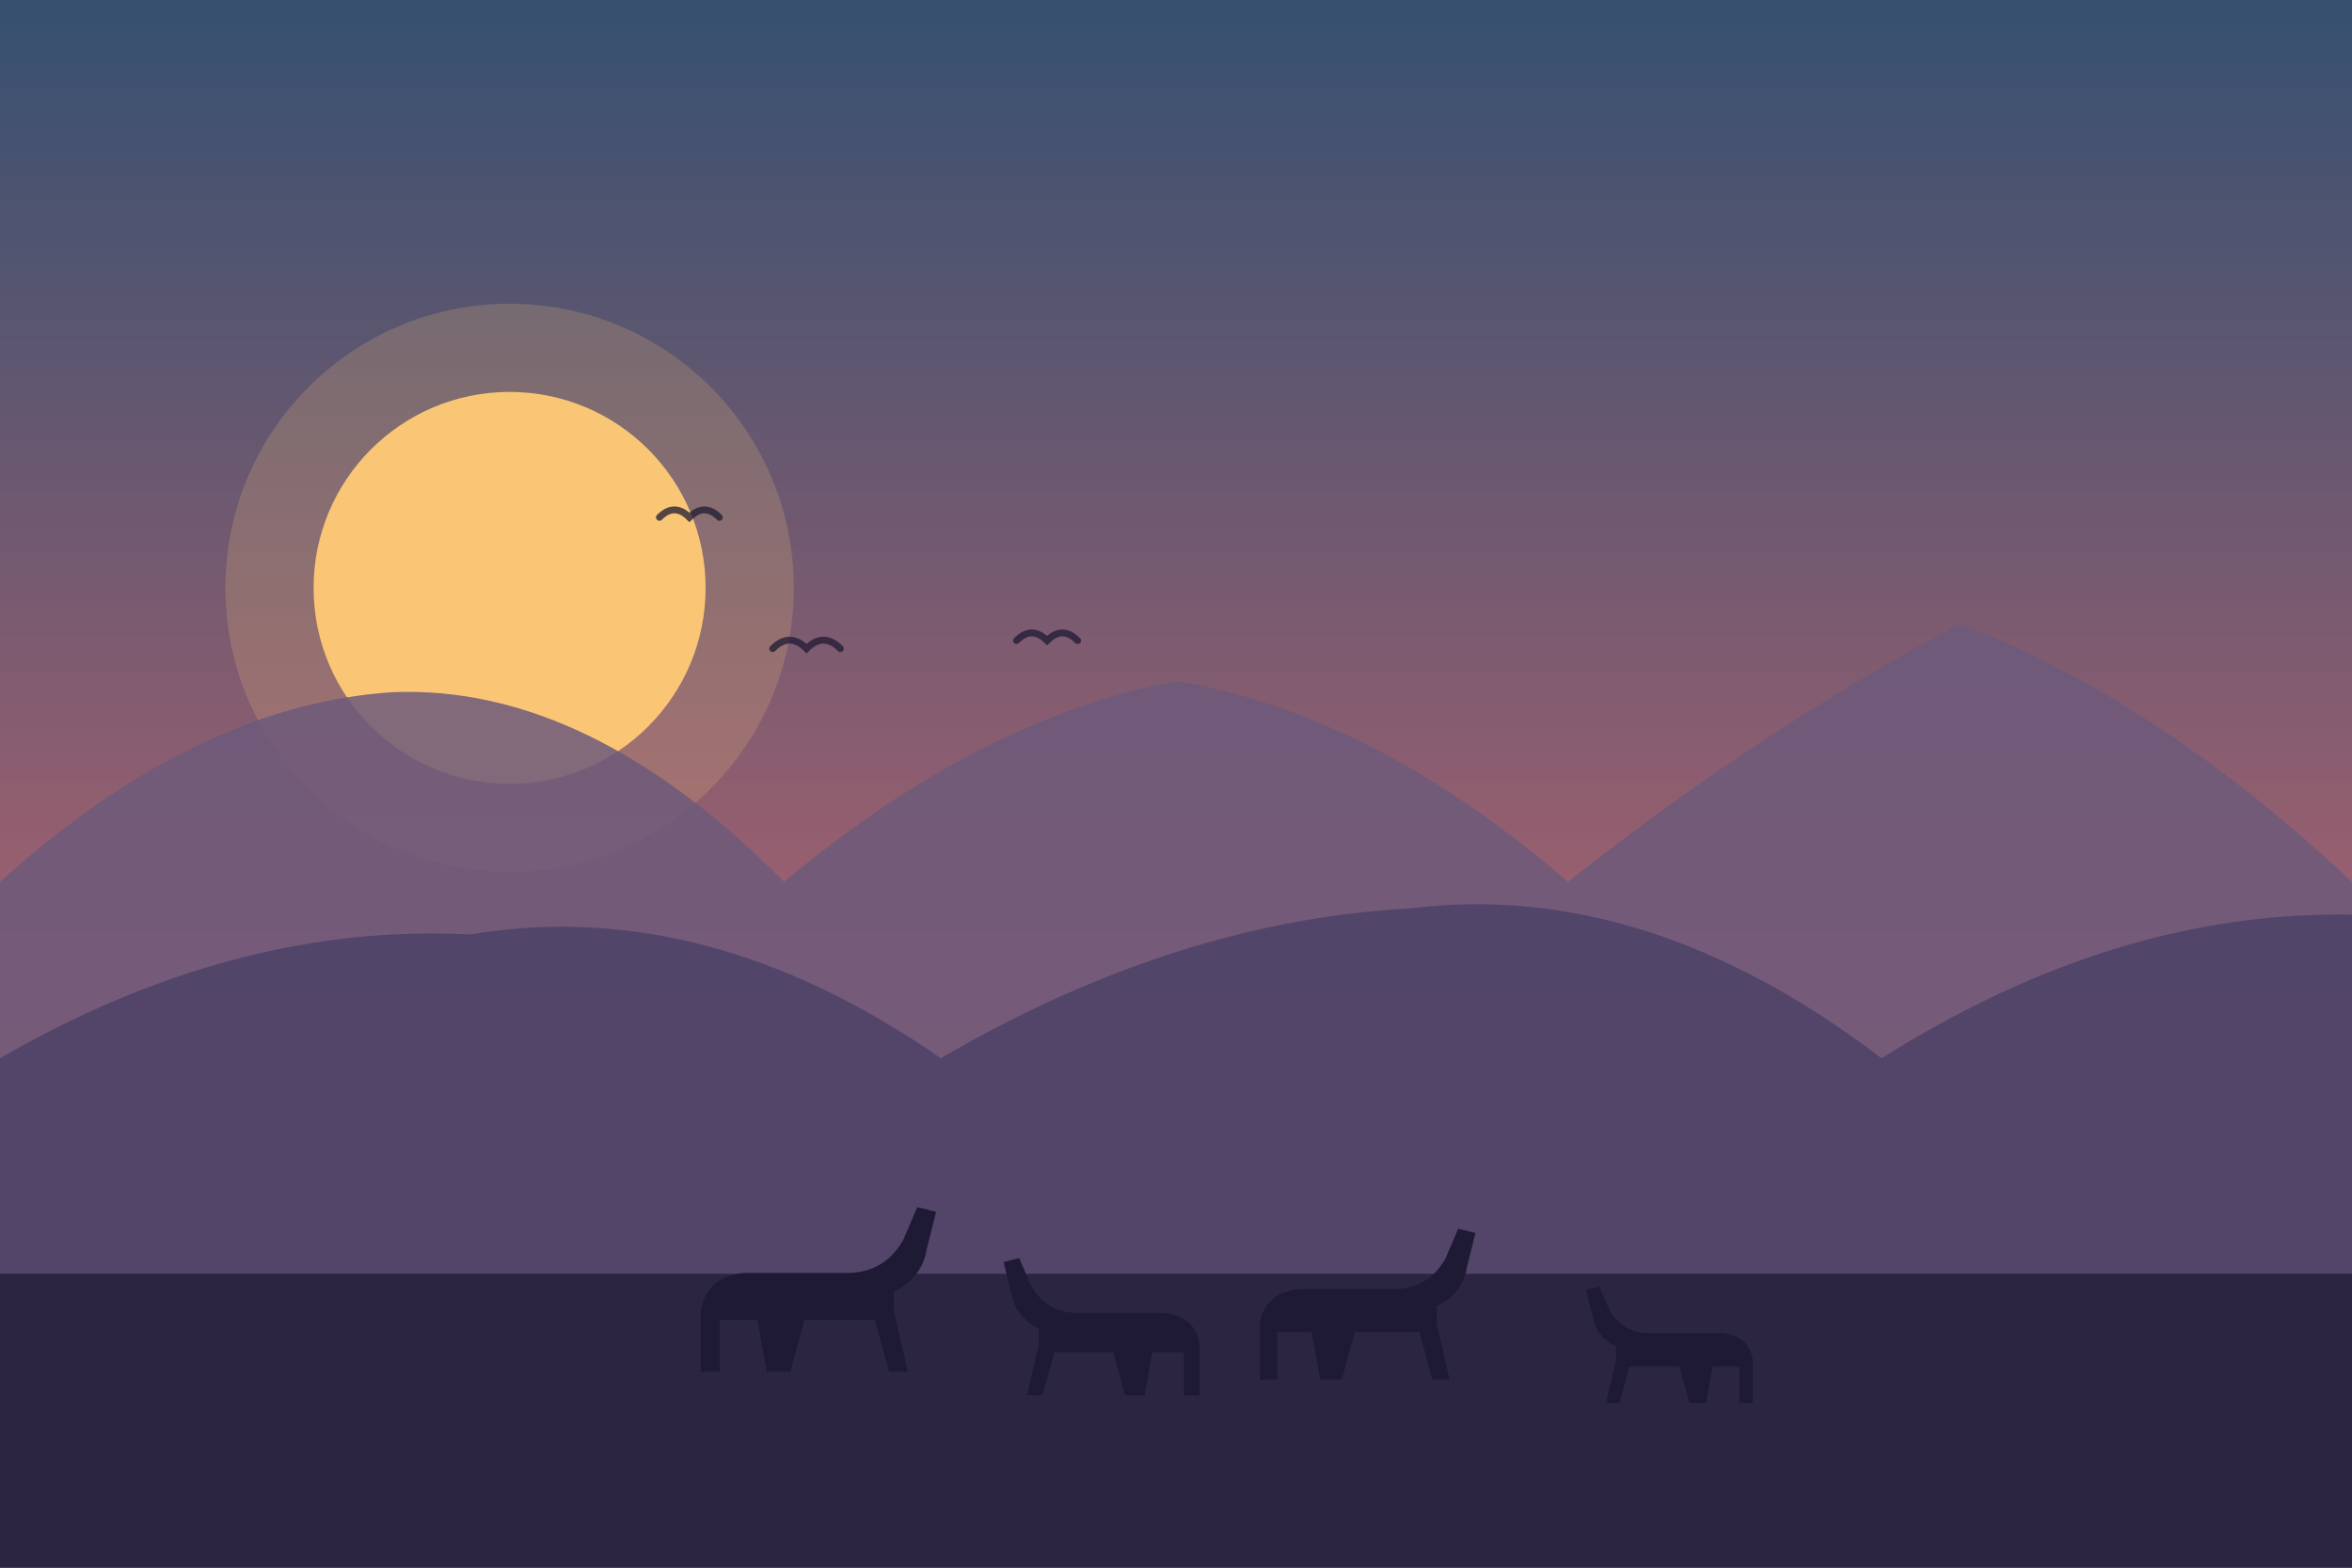
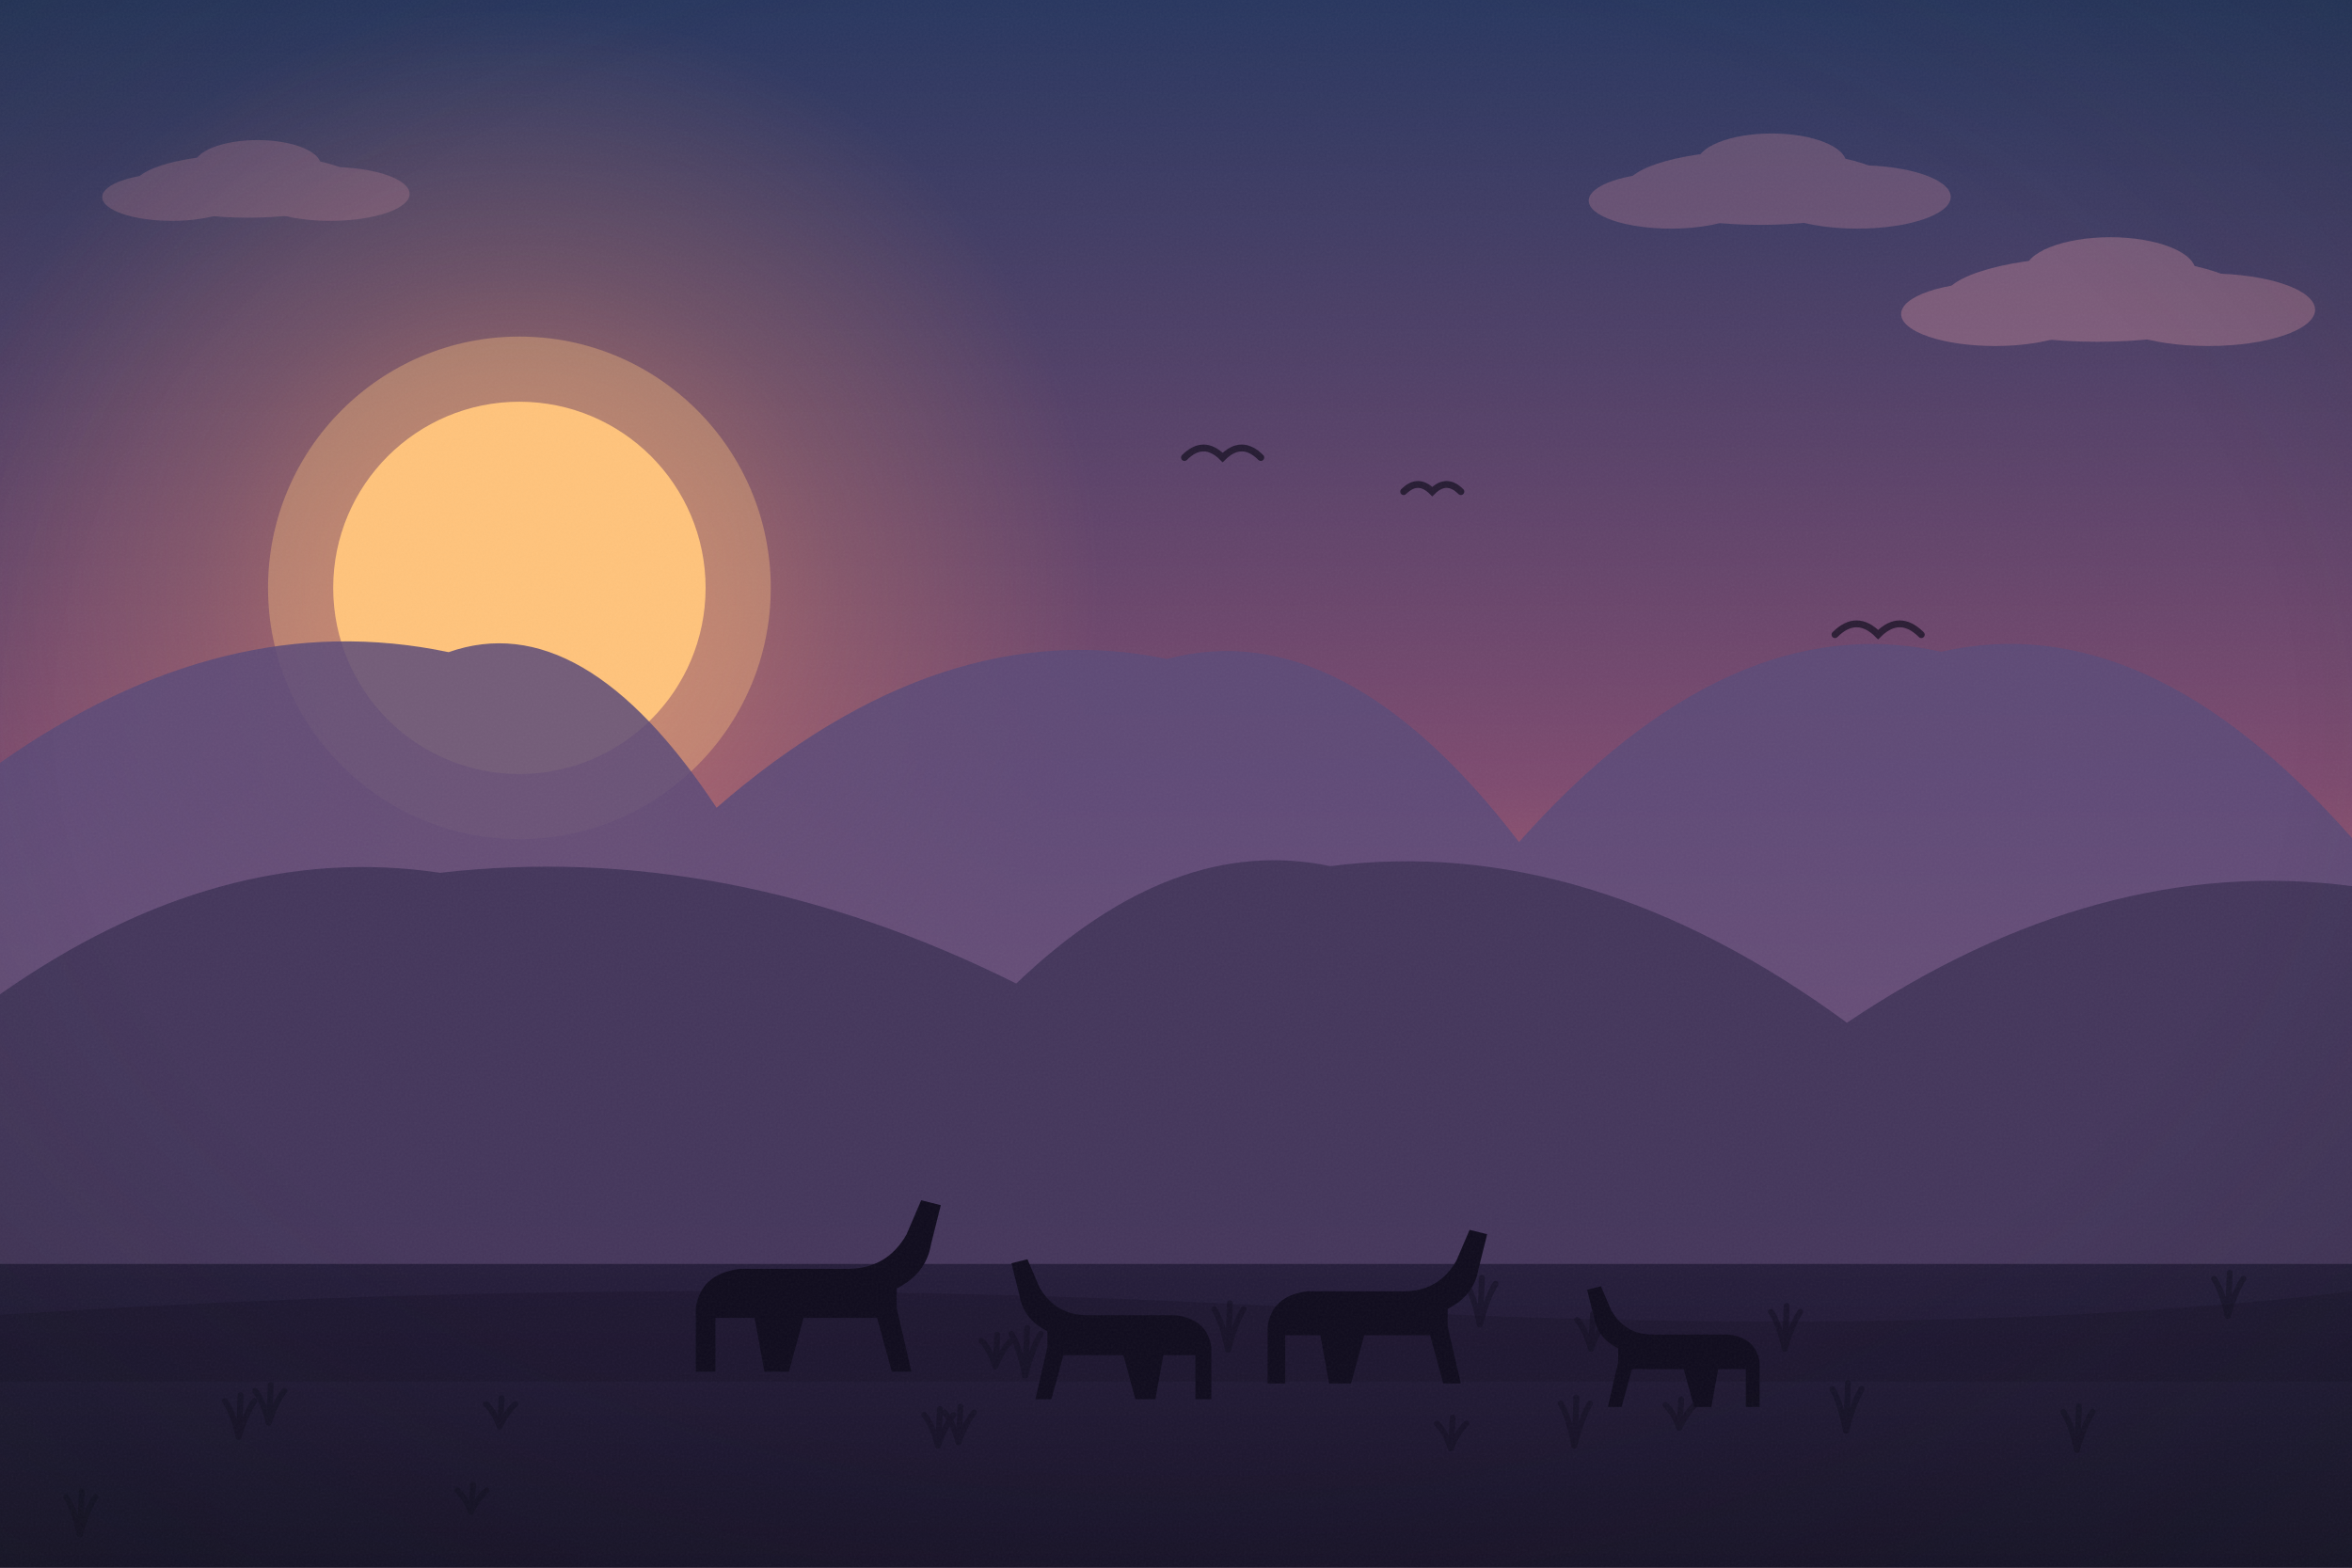
<svg xmlns="http://www.w3.org/2000/svg" viewBox="0 0 1200 800" width="1200" height="800" preserveAspectRatio="xMidYMid slice">
  <defs>
-     <linearGradient id="skygrqw0b" x1="0" y1="0" x2="0" y2="1">
-       <stop offset="0" stop-color="#355070" />
-       <stop offset="1" stop-color="#e56b6f" />
+     <linearGradient id="sky1" x1="0" y1="0" x2="0" y2="1">
+       <stop offset="0" stop-color="#27365f" />
+       <stop offset="0.5" stop-color="#7d4a6f" />
+       <stop offset="0.85" stop-color="#e9836e" />
+       <stop offset="1" stop-color="#f7b57e" />
    </linearGradient>
  </defs>
-   <rect width="1200" height="800" fill="url(#skygrqw0b)" />
-   <circle cx="260" cy="300" r="145" fill="#ffcb77" opacity="0.18" />
-   <circle cx="260" cy="300" r="100" fill="#ffcb77" opacity="0.95" />
-   <path d="M0 800 L0 450 Q -100 333.045 0 450 Q 100 359.88 200 353.245 Q 300 348.911 400 450 Q 500 366.555 600 347.566 Q 700 363.87 800 450 Q 900 370.956 1000 318.48 Q 1100 356.498 1200 450 L 1200 800 Z" fill="#6d597a" opacity="0.85" />
-   <path d="M0 800 L0 540 Q -120 470.263 0 540 Q 120 470.668 240 476.827 Q 360 456.689 480 540 Q 600 469.951 720 463.498 Q 840 448.652 960 540 Q 1080 464.428 1200 466.756 L 1200 800 Z" fill="#4f4368" opacity="0.9" />
-   <rect x="0" y="650" width="1200" height="150" fill="#2b2542" />
-   <g transform="translate(420 700) scale(1.2 1.2)" fill="#1e1a33" stroke="#1e1a33" stroke-width="0" opacity="1">
+   <rect width="1200" height="800" fill="url(#sky1)" />
+   <defs>
+     <radialGradient id="glow2" cx="0.5" cy="0.5" r="0.5">
+       <stop offset="0" stop-color="#ff9d6b" stop-opacity="0.55" />
+       <stop offset="0.55" stop-color="#ff9d6b" stop-opacity="0.2" />
+       <stop offset="1" stop-color="#ff9d6b" stop-opacity="0" />
+     </radialGradient>
+   </defs>
+   <circle cx="265" cy="300" r="294.5" fill="url(#glow2)" />
+   <circle cx="265" cy="300" r="128.25" fill="#ffc37b" opacity="0.35" />
+   <circle cx="265" cy="300" r="95" fill="#ffc37b" />
+   <g fill="#b97f92" opacity="0.333">
+     <ellipse cx="898.163" cy="95.72" rx="68.551" ry="19.042" />
+     <ellipse cx="852.463" cy="102.385" rx="41.892" ry="14.281" />
+     <ellipse cx="947.672" cy="100.48" rx="47.605" ry="16.186" />
+     <ellipse cx="903.876" cy="83.343" rx="38.084" ry="15.233" />
+   </g>
+   <g fill="#b97f92" opacity="0.453">
+     <ellipse cx="1070.123" cy="152.626" rx="78.39" ry="21.775" />
+     <ellipse cx="1017.863" cy="160.248" rx="47.905" ry="16.331" />
+     <ellipse cx="1126.738" cy="158.07" rx="54.437" ry="18.509" />
+     <ellipse cx="1076.655" cy="138.473" rx="43.55" ry="17.42" />
+   </g>
+   <g fill="#b97f92" opacity="0.305">
+     <ellipse cx="126.526" cy="94.925" rx="58.209" ry="16.169" />
+     <ellipse cx="87.72" cy="100.584" rx="35.572" ry="12.127" />
+     <ellipse cx="168.566" cy="98.967" rx="40.423" ry="13.744" />
+     <ellipse cx="131.376" cy="84.415" rx="32.338" ry="12.935" />
+   </g>
+   <path d="M936.216 323.858 q 11.008 -11.008 22.016 0 q 11.008 -11.008 22.016 0" stroke="#0f0b1d" stroke-width="3.5" fill="none" stroke-linecap="round" opacity="0.7" />
+   <path d="M716.161 250.871 q 7.295 -7.295 14.589 0 q 7.295 -7.295 14.589 0" stroke="#0f0b1d" stroke-width="3.5" fill="none" stroke-linecap="round" opacity="0.7" />
+   <path d="M604.33 233.475 q 9.736 -9.736 19.472 0 q 9.736 -9.736 19.472 0" stroke="#0f0b1d" stroke-width="3.5" fill="none" stroke-linecap="round" opacity="0.7" />
+   <path d="M0 800 L0 389.3 Q 114.4 308.8 228.9 332.8 Q 297.3 308.8 365.6 412.2 Q 480.5 312.3 595.4 336.3 Q 685.2 312.3 775.0 429.7 Q 882.7 308.6 990.4 332.6 Q 1095.2 308.6 1200.0 427.7 L 1200 800 Z" fill="#5a4a78" opacity="0.85" />
+   <path d="M0 800 L0 507.4 Q 112.2 428.6 224.5 445.4 Q 371.5 428.6 518.5 501.9 Q 598.6 425.2 678.7 442.0 Q 810.5 425.2 942.3 521.9 Q 1071.2 435.4 1200.0 452.2 L 1200 800 Z" fill="#413459" opacity="0.92" />
+   <defs>
+     <linearGradient id="gnd3" x1="0" y1="0" x2="0" y2="1">
+       <stop offset="0" stop-color="#251d3a" />
+       <stop offset="1" stop-color="#181228" />
+     </linearGradient>
+   </defs>
+   <rect x="0" y="645" width="1200" height="155" fill="url(#gnd3)" />
+   <path d="M0 671 Q 336 649 660 667 T 1200 659 L 1200 705 L 0 705 Z" fill="#181228" opacity="0.45" />
+   <g transform="translate(420 700) scale(1.25 1.25)" fill="#0f0b1d" stroke="#0f0b1d" stroke-width="0" opacity="1">
    <path d="M-52 0 L-52 -26 Q-50 -40 -34 -42 L10 -42 Q26 -42 34 -56 L40 -70 L48 -68 L44 -52 Q42 -40 30 -34 L30 -26 L36 0 L28 0 L22 -22 L-8 -22 L-14 0 L-24 0 L-28 -22 L-44 -22 L-44 0 Z" />
  </g>
-   <g transform="translate(560 712) scale(-1 1)" fill="#1e1a33" stroke="#1e1a33" stroke-width="0" opacity="1">
+   <g transform="translate(565 714) scale(-1.02 1.02)" fill="#0f0b1d" stroke="#0f0b1d" stroke-width="0" opacity="1">
    <path d="M-52 0 L-52 -26 Q-50 -40 -34 -42 L10 -42 Q26 -42 34 -56 L40 -70 L48 -68 L44 -52 Q42 -40 30 -34 L30 -26 L36 0 L28 0 L22 -22 L-8 -22 L-14 0 L-24 0 L-28 -22 L-44 -22 L-44 0 Z" />
  </g>
-   <g transform="translate(700 704) scale(1.1 1.1)" fill="#1e1a33" stroke="#1e1a33" stroke-width="0" opacity="1">
+   <g transform="translate(705 706) scale(1.12 1.12)" fill="#0f0b1d" stroke="#0f0b1d" stroke-width="0" opacity="1">
    <path d="M-52 0 L-52 -26 Q-50 -40 -34 -42 L10 -42 Q26 -42 34 -56 L40 -70 L48 -68 L44 -52 Q42 -40 30 -34 L30 -26 L36 0 L28 0 L22 -22 L-8 -22 L-14 0 L-24 0 L-28 -22 L-44 -22 L-44 0 Z" />
  </g>
-   <g transform="translate(850 716) scale(-0.85 0.85)" fill="#1e1a33" stroke="#1e1a33" stroke-width="0" opacity="1">
+   <g transform="translate(852 718) scale(-0.88 0.88)" fill="#0f0b1d" stroke="#0f0b1d" stroke-width="0" opacity="1">
    <path d="M-52 0 L-52 -26 Q-50 -40 -34 -42 L10 -42 Q26 -42 34 -56 L40 -70 L48 -68 L44 -52 Q42 -40 30 -34 L30 -26 L36 0 L28 0 L22 -22 L-8 -22 L-14 0 L-24 0 L-28 -22 L-44 -22 L-44 0 Z" />
  </g>
-   <path d="M394.236 330.992 q 8.634 -8.634 17.269 0 q 8.634 -8.634 17.269 0" stroke="#1e1a33" stroke-width="3.5" fill="none" stroke-linecap="round" opacity="0.75" />
-   <path d="M336.449 264.014 q 7.644 -7.644 15.287 0 q 7.644 -7.644 15.287 0" stroke="#1e1a33" stroke-width="3.5" fill="none" stroke-linecap="round" opacity="0.75" />
-   <path d="M518.628 326.883 q 7.796 -7.796 15.592 0 q 7.796 -7.796 15.592 0" stroke="#1e1a33" stroke-width="3.5" fill="none" stroke-linecap="round" opacity="0.75" />
+   <g stroke="#0f0b1d" stroke-width="3" stroke-linecap="round" opacity="0.5" fill="none">
+     <path d="M803.252 737.586 q -3 -14.993 -7 -21.419" />
+     <path d="M803.252 737.586 q 1 -21.419 1 -24.419" />
+     <path d="M803.252 737.586 q 4 -14.993 8 -21.419" />
+     <path d="M40.704 782.964 q -3 -13.306 -7 -19.008" />
+     <path d="M40.704 782.964 q 1 -19.008 1 -22.008" />
+     <path d="M40.704 782.964 q 4 -13.306 8 -19.008" />
+     <path d="M740.152 739.001 q -3 -8.796 -7 -12.565" />
+     <path d="M740.152 739.001 q 1 -12.565 1 -15.565" />
+     <path d="M740.152 739.001 q 4 -8.796 8 -12.565" />
+     <path d="M254.921 727.856 q -3 -7.955 -7 -11.365" />
+     <path d="M254.921 727.856 q 1 -11.365 1 -14.365" />
+     <path d="M254.921 727.856 q 4 -7.955 8 -11.365" />
+     <path d="M811.684 688.253 q -3 -10.279 -7 -14.685" />
+     <path d="M811.684 688.253 q 1 -14.685 1 -17.685" />
+     <path d="M811.684 688.253 q 4 -10.279 8 -14.685" />
+     <path d="M856.739 728.591 q -3 -8.112 -7 -11.589" />
+     <path d="M856.739 728.591 q 1 -11.589 1 -14.589" />
+     <path d="M856.739 728.591 q 4 -8.112 8 -11.589" />
+     <path d="M941.842 730.084 q -3 -14.904 -7 -21.291" />
+     <path d="M941.842 730.084 q 1 -21.291 1 -24.291" />
+     <path d="M941.842 730.084 q 4 -14.904 8 -21.291" />
+     <path d="M121.747 733.214 q -3 -12.773 -7 -18.247" />
+     <path d="M121.747 733.214 q 1 -18.247 1 -21.247" />
+     <path d="M121.747 733.214 q 4 -12.773 8 -18.247" />
+     <path d="M523.015 701.886 q -3 -14.868 -7 -21.241" />
+     <path d="M523.015 701.886 q 1 -21.241 1 -24.241" />
+     <path d="M523.015 701.886 q 4 -14.868 8 -21.241" />
+     <path d="M1136.591 671.439 q -3 -13.224 -7 -18.892" />
+     <path d="M1136.591 671.439 q 1 -18.892 1 -21.892" />
+     <path d="M1136.591 671.439 q 4 -13.224 8 -18.892" />
+     <path d="M137.128 725.872 q -3 -11.33 -7 -16.185" />
+     <path d="M137.128 725.872 q 1 -16.185 1 -19.185" />
+     <path d="M137.128 725.872 q 4 -11.33 8 -16.185" />
+     <path d="M478.535 737.677 q -3 -10.962 -7 -15.66" />
+     <path d="M478.535 737.677 q 1 -15.66 1 -18.66" />
+     <path d="M478.535 737.677 q 4 -10.962 8 -15.66" />
+     <path d="M240.299 771.465 q -3 -7.632 -7 -10.903" />
+     <path d="M240.299 771.465 q 1 -10.903 1 -13.903" />
+     <path d="M240.299 771.465 q 4 -7.632 8 -10.903" />
+     <path d="M1059.696 739.812 q -3 -13.516 -7 -19.308" />
+     <path d="M1059.696 739.812 q 1 -19.308 1 -22.308" />
+     <path d="M1059.696 739.812 q 4 -13.516 8 -19.308" />
+     <path d="M489.003 735.967 q -3 -10.616 -7 -15.165" />
+     <path d="M489.003 735.967 q 1 -15.165 1 -18.165" />
+     <path d="M489.003 735.967 q 4 -10.616 8 -15.165" />
+     <path d="M910.557 688.326 q -3 -13.215 -7 -18.879" />
+     <path d="M910.557 688.326 q 1 -18.879 1 -21.879" />
+     <path d="M910.557 688.326 q 4 -13.215 8 -18.879" />
+     <path d="M579.798 705.505 q -3 -15.077 -7 -21.539" />
+     <path d="M579.798 705.505 q 1 -21.539 1 -24.539" />
+     <path d="M579.798 705.505 q 4 -15.077 8 -21.539" />
+     <path d="M755.02 675.877 q -3 -14.512 -7 -20.732" />
+     <path d="M755.02 675.877 q 1 -20.732 1 -23.732" />
+     <path d="M755.02 675.877 q 4 -14.512 8 -20.732" />
+     <path d="M507.788 697.132 q -3 -9.089 -7 -12.984" />
+     <path d="M507.788 697.132 q 1 -12.984 1 -15.984" />
+     <path d="M507.788 697.132 q 4 -9.089 8 -12.984" />
+     <path d="M626.501 688.743 q -3 -14.488 -7 -20.697" />
+     <path d="M626.501 688.743 q 1 -20.697 1 -23.697" />
+     <path d="M626.501 688.743 q 4 -14.488 8 -20.697" />
+   </g>
+   <defs>
+     <radialGradient id="vig4" cx="0.5" cy="0.46" r="0.75">
+       <stop offset="0.62" stop-color="#0a1a18" stop-opacity="0" />
+       <stop offset="1" stop-color="#0a1a18" stop-opacity="0.2" />
+     </radialGradient>
+   </defs>
+   <rect width="1200" height="800" fill="url(#vig4)" />
+   <filter id="nz5">
+     <feTurbulence type="fractalNoise" baseFrequency="0.9" numOctaves="2" stitchTiles="stitch" />
+     <feColorMatrix type="saturate" values="0" />
+   </filter>
+   <rect width="1200" height="800" filter="url(#nz5)" opacity="0.05" />
</svg>
